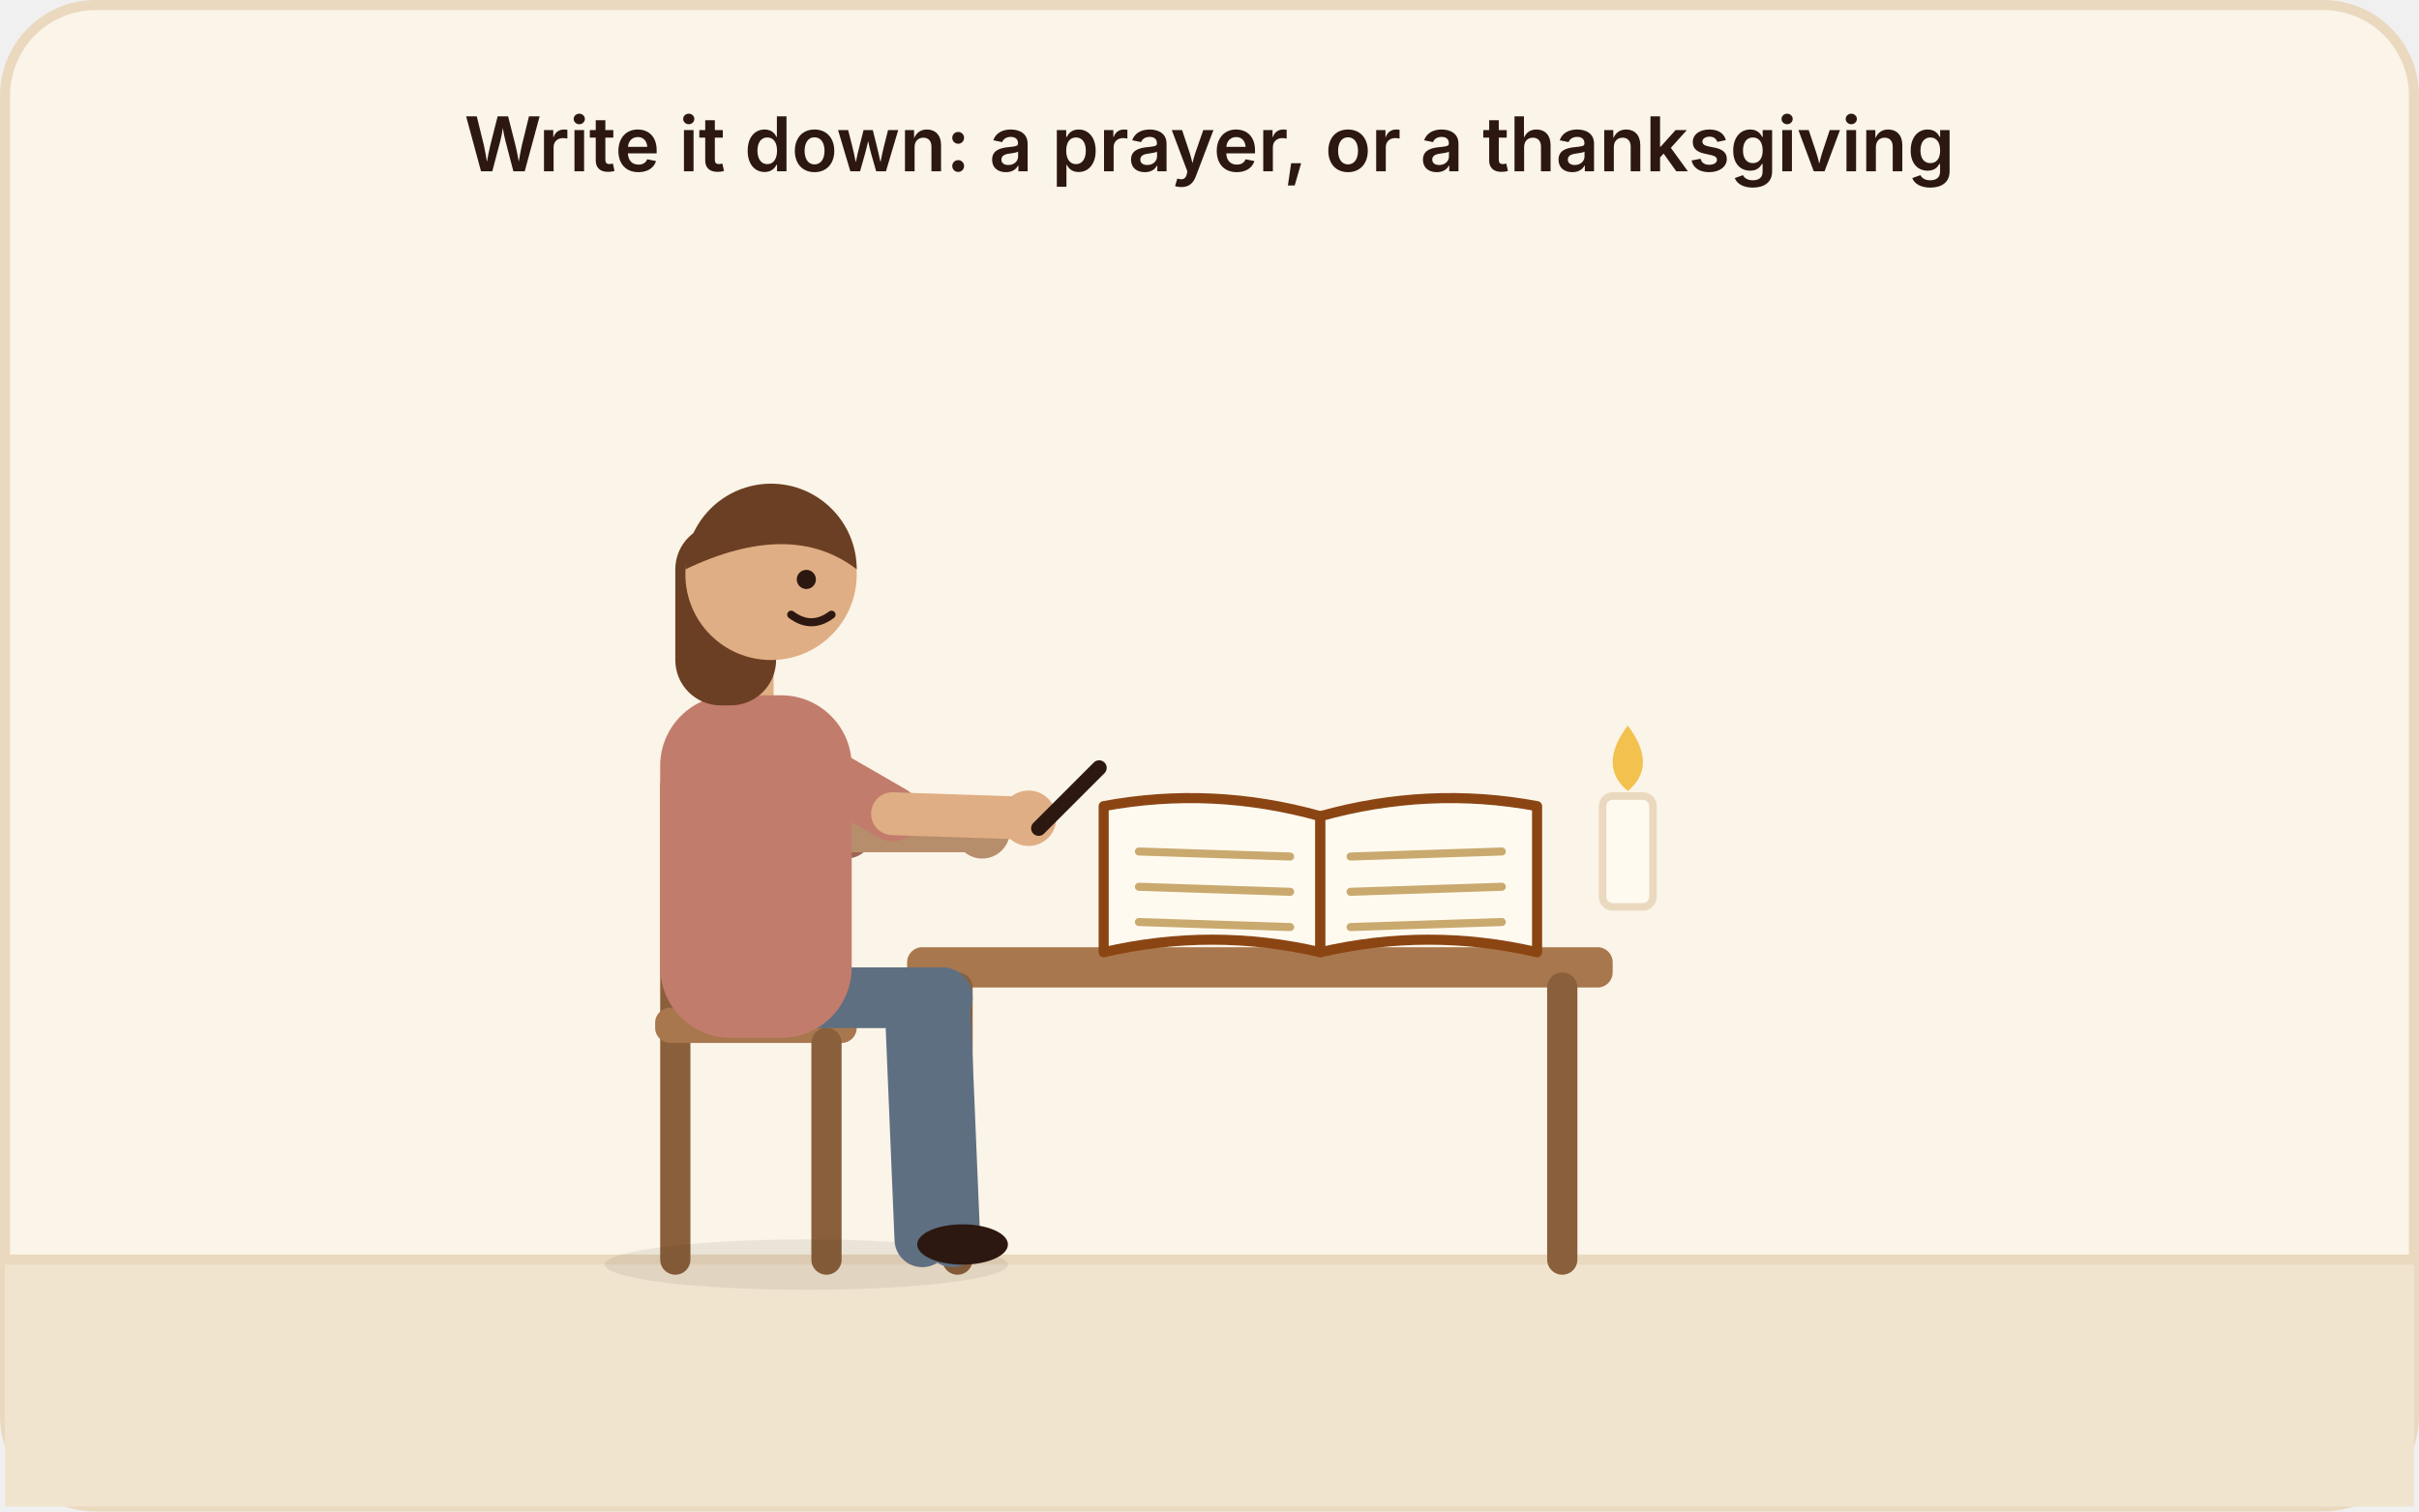
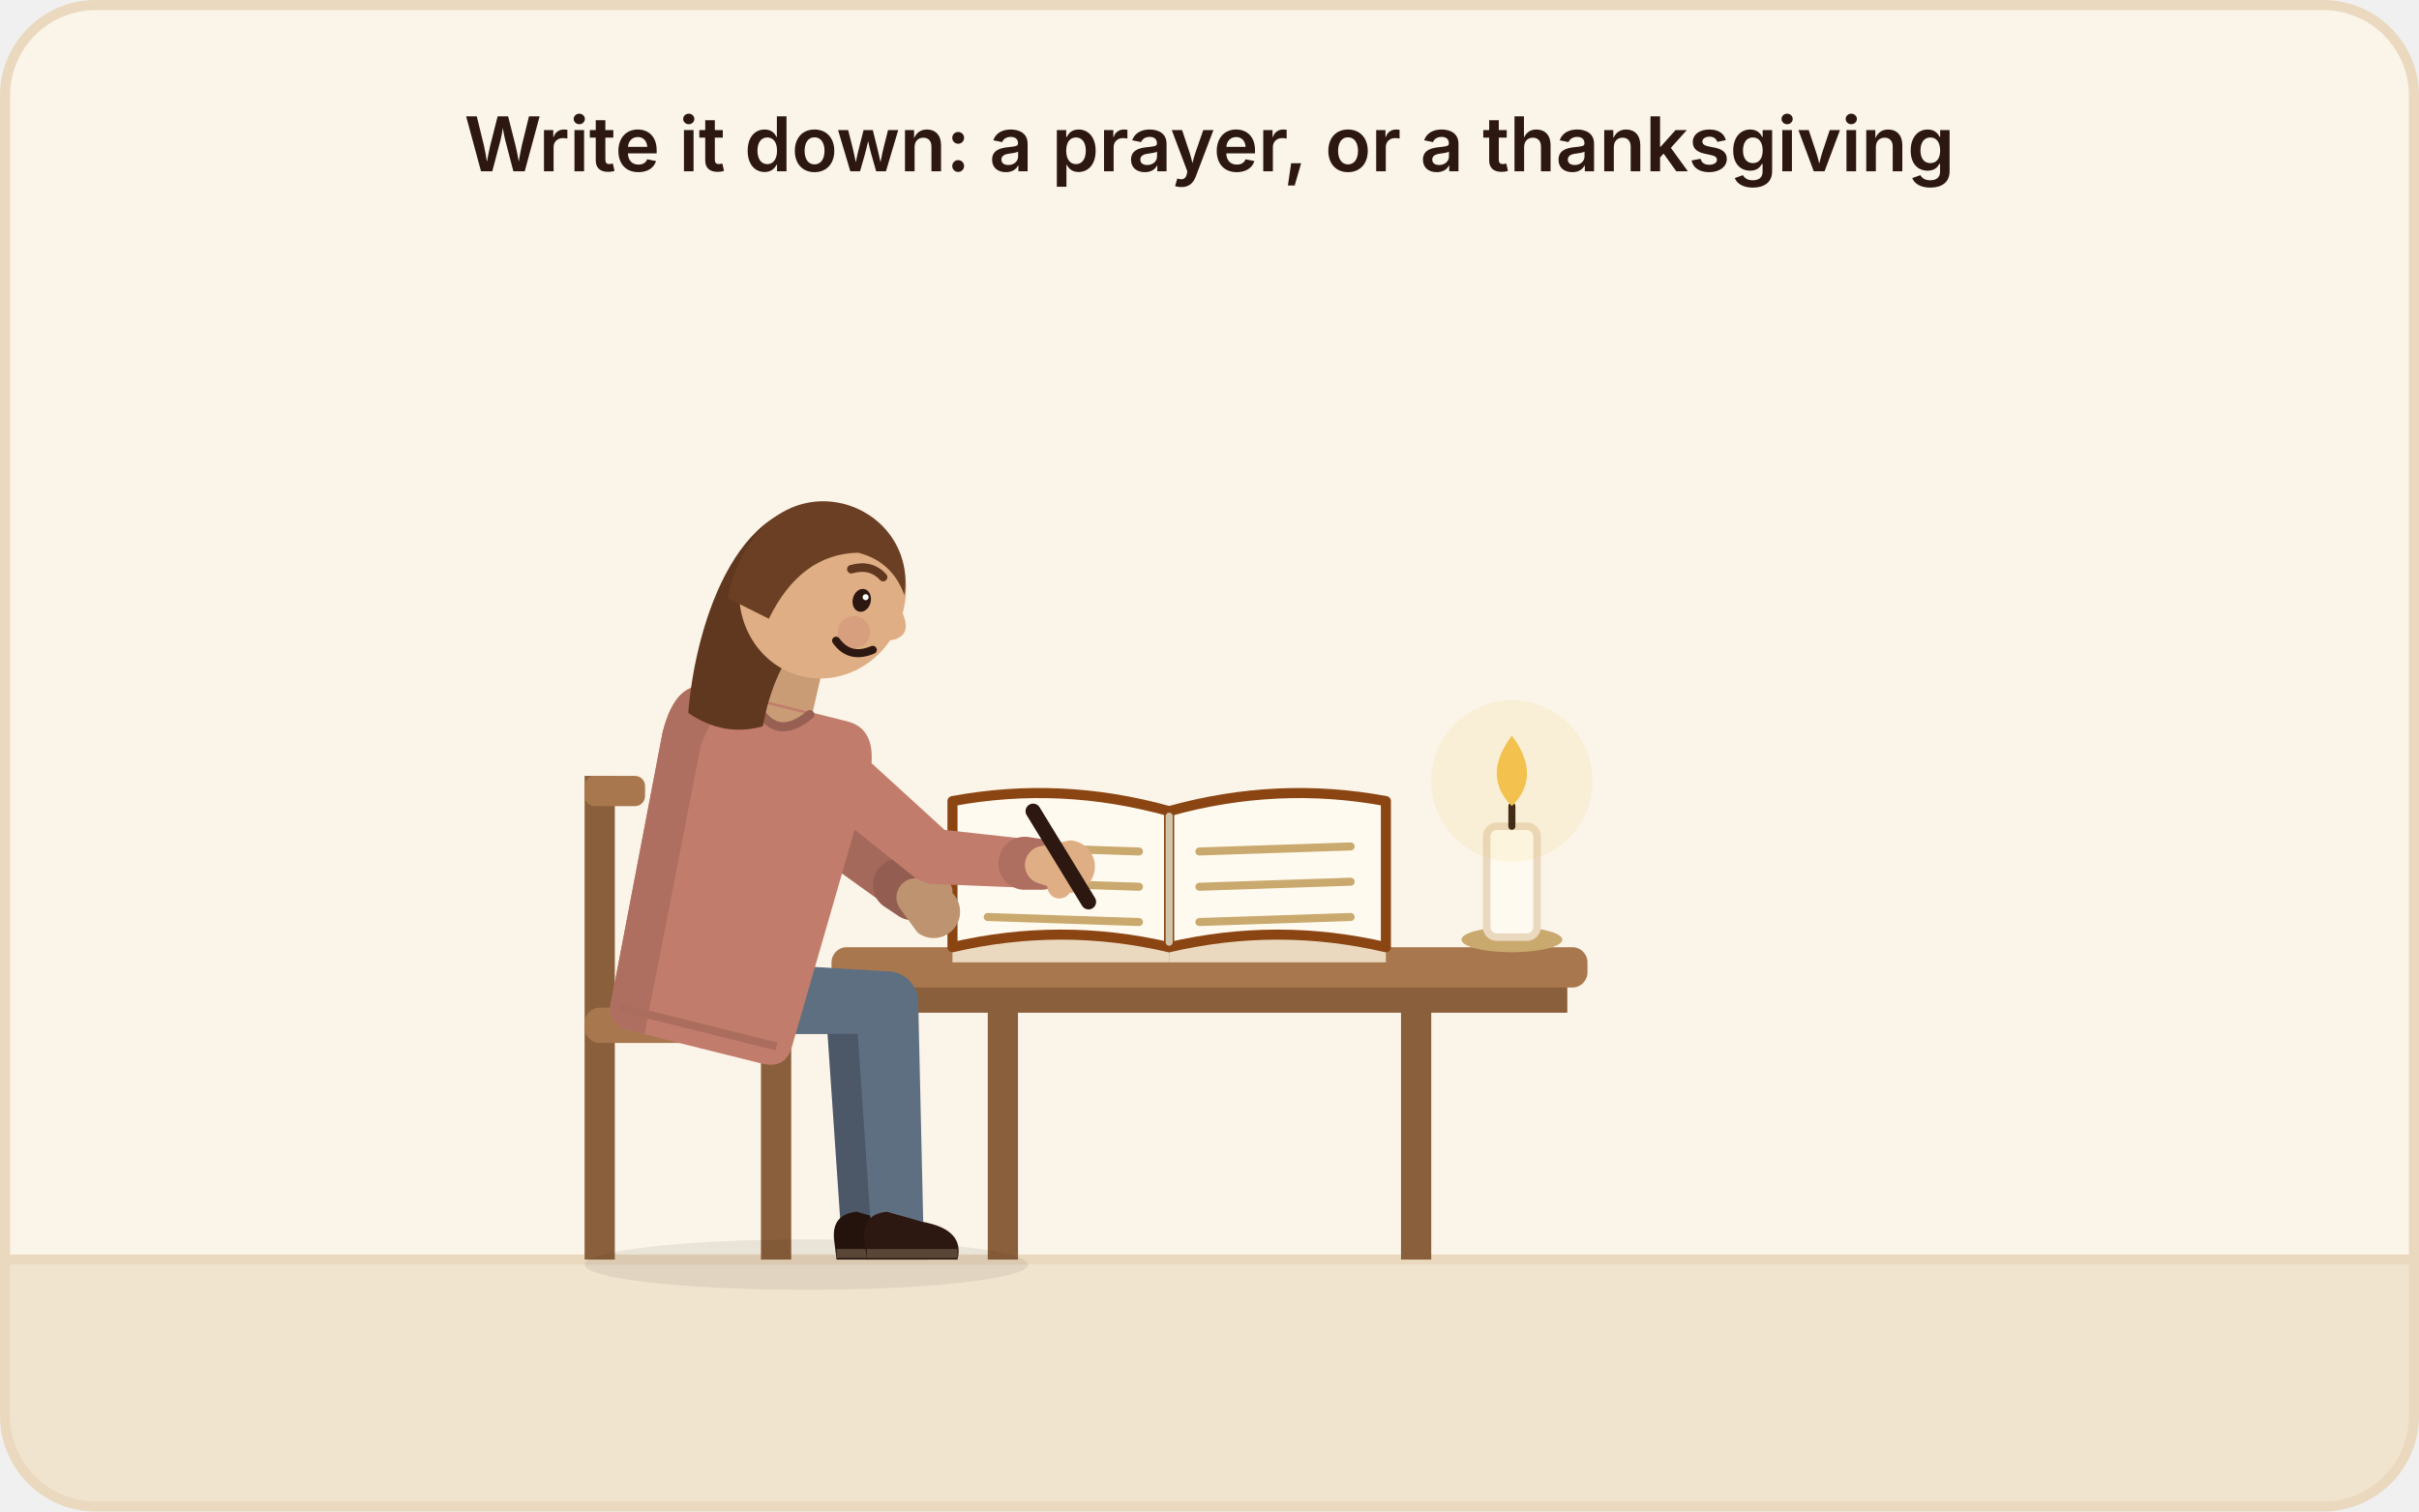
<svg xmlns="http://www.w3.org/2000/svg" viewBox="0 0 480 300" width="480" height="300" role="img" aria-labelledby="t d">
-   <rect x="1" y="1" width="478" height="298" rx="18" fill="#fbf4e8" stroke="#ead9bf" stroke-width="2" />
-   <rect x="1" y="250" width="478" height="49" rx="0" fill="#f1e4cf" />
-   <path d="M 1 281 L 1 281 Q 1 299 19 299 L 461 299 Q 479 299 479 281 L 479 250 L 1 250 Z" fill="#f1e4cf" />
-   <line x1="1" y1="250" x2="479" y2="250" stroke="#ead9bf" stroke-width="2" stroke-linecap="butt" />
-   <line x1="134" y1="156" x2="134" y2="250" stroke="#8a5f3b" stroke-width="6" stroke-linecap="round" />
-   <rect x="130" y="200" width="40" height="7" rx="3" fill="#a8774d" />
-   <line x1="164" y1="207" x2="164" y2="250" stroke="#8a5f3b" stroke-width="6" stroke-linecap="round" />
-   <rect x="180" y="188" width="140" height="8" rx="3" fill="#a8774d" />
-   <line x1="190" y1="196" x2="190" y2="250" stroke="#8a5f3b" stroke-width="6" stroke-linecap="round" />
-   <line x1="310" y1="196" x2="310" y2="250" stroke="#8a5f3b" stroke-width="6" stroke-linecap="round" />
-   <ellipse cx="160" cy="251" rx="40" ry="5" fill="#2c1810" opacity="0.08" />
-   <line x1="147" y1="198" x2="181" y2="198" stroke="#5f6f82" stroke-width="12" stroke-linecap="round" />
-   <line x1="181" y1="198" x2="183" y2="246" stroke="#5f6f82" stroke-width="11" stroke-linecap="round" />
-   <line x1="153" y1="198" x2="187" y2="198" stroke="#5f6f82" stroke-width="12" stroke-linecap="round" />
-   <line x1="187" y1="198" x2="189" y2="246" stroke="#5f6f82" stroke-width="11" stroke-linecap="round" />
-   <ellipse cx="191" cy="247" rx="9" ry="4" fill="#2c1810" />
-   <line x1="145" y1="147" x2="167.9" y2="164.9" stroke="#9f6557" stroke-width="11" stroke-linecap="round" />
-   <line x1="167.9" y1="164.9" x2="194.9" y2="164.9" stroke="#b78e6c" stroke-width="8.5" stroke-linecap="round" />
-   <circle cx="194.9" cy="164.9" r="5.5" fill="#b78e6c" />
-   <rect x="146.5" y="130" width="7" height="10" rx="0" fill="#e0ae84" />
-   <rect x="131" y="138" width="38" height="68" rx="14" fill="#c27c6b" />
-   <rect x="134" y="104" width="20" height="36" rx="9" fill="#6b3f23" />
-   <circle cx="153" cy="114" r="17" fill="#e0ae84" />
-   <path d="M 136 113 A 17 17 0 0 1 170 113 Q 157 103 136 113 Z" fill="#6b3f23" />
-   <circle cx="160" cy="115" r="1.9" fill="#2c1810" />
-   <path d="M 157 122 q 4 3 8 0" fill="none" stroke="#2c1810" stroke-width="1.6" stroke-linecap="round" stroke-linejoin="round" />
-   <line x1="152" y1="147" x2="177.1" y2="161.5" stroke="#c27c6b" stroke-width="11" stroke-linecap="round" />
-   <line x1="177.1" y1="161.5" x2="204.1" y2="162.4" stroke="#e0ae84" stroke-width="8.5" stroke-linecap="round" />
-   <circle cx="204.1" cy="162.4" r="5.5" fill="#e0ae84" />
-   <path d="M 262 162 Q 240.5 156 219 160 L 219 189 Q 240.5 184 262 189 Z" fill="#fffaf0" stroke="#8b4513" stroke-width="2" stroke-linecap="round" stroke-linejoin="round" />
-   <path d="M 262 162 Q 283.5 156 305 160 L 305 189 Q 283.5 184 262 189 Z" fill="#fffaf0" stroke="#8b4513" stroke-width="2" stroke-linecap="round" stroke-linejoin="round" />
-   <line x1="226" y1="169" x2="256" y2="170" stroke="#c9a96e" stroke-width="1.6" stroke-linecap="round" />
-   <line x1="268" y1="170" x2="298" y2="169" stroke="#c9a96e" stroke-width="1.6" stroke-linecap="round" />
-   <line x1="226" y1="176" x2="256" y2="177" stroke="#c9a96e" stroke-width="1.6" stroke-linecap="round" />
-   <line x1="268" y1="177" x2="298" y2="176" stroke="#c9a96e" stroke-width="1.6" stroke-linecap="round" />
-   <line x1="226" y1="183" x2="256" y2="184" stroke="#c9a96e" stroke-width="1.6" stroke-linecap="round" />
-   <line x1="268" y1="184" x2="298" y2="183" stroke="#c9a96e" stroke-width="1.6" stroke-linecap="round" />
-   <line x1="206.1" y1="164.4" x2="218.1" y2="152.4" stroke="#2c1810" stroke-width="3" stroke-linecap="round" />
-   <rect x="318" y="158" width="10" height="22" rx="2" fill="#fffaf0" stroke="#ead9bf" stroke-width="1.5" />
-   <path d="M 323 144 q 6 8 0 13 q -6 -5 0 -13 Z" fill="#f2c14e" />
-   <text x="240" y="34" font-family="system-ui, -apple-system, 'Segoe UI', sans-serif" font-size="15" font-weight="600" fill="#2c1810" text-anchor="middle">Write it down: a prayer, or a thanksgiving</text>
+   <defs>
+     <clipPath id="card">
+       <rect x="1" y="1" width="478" height="298" rx="18" fill="#000" />
+     </clipPath>
+   </defs>
+   <g clip-path="url(#card)">
+     <rect x="0" y="0" width="480" height="300" rx="0" fill="#fbf4e8" />
+     <rect x="0" y="250" width="480" height="50" rx="0" fill="#f1e4cf" />
+     <line x1="0" y1="250" x2="480" y2="250" stroke="#ead9bf" stroke-width="2" stroke-linecap="butt" />
+     <line x1="119" y1="154" x2="119" y2="250" stroke="#8a5f3b" stroke-width="6" stroke-linecap="butt" />
+     <rect x="116" y="154" width="12" height="6" rx="2" fill="#a8774d" />
+     <line x1="154" y1="207" x2="154" y2="250" stroke="#8a5f3b" stroke-width="6" stroke-linecap="butt" />
+     <rect x="116" y="200" width="41" height="7" rx="3" fill="#a8774d" />
+     <line x1="199" y1="196" x2="199" y2="250" stroke="#8a5f3b" stroke-width="6" stroke-linecap="butt" />
+     <line x1="281" y1="196" x2="281" y2="250" stroke="#8a5f3b" stroke-width="6" stroke-linecap="butt" />
+     <rect x="169" y="195" width="142" height="6" rx="0" fill="#8a5f3b" />
+     <rect x="165" y="188" width="150" height="8" rx="3" fill="#a8774d" />
+     <ellipse cx="160" cy="251" rx="44" ry="5" fill="#2c1810" opacity="0.08" />
+     <path d="M 232 188 Q 210.5 183 189 188 L 189 191 L 232 191 Z" fill="#ead9bf" />
+     <path d="M 232 161 Q 210.5 155 189 159 L 189 188 Q 210.5 183 232 188 Z" fill="#fffaf0" stroke="#8b4513" stroke-width="2" stroke-linecap="round" stroke-linejoin="round" />
+     <path d="M 232 188 Q 253.5 183 275 188 L 275 191 L 232 191 Z" fill="#ead9bf" />
+     <path d="M 232 161 Q 253.5 155 275 159 L 275 188 Q 253.5 183 232 188 Z" fill="#fffaf0" stroke="#8b4513" stroke-width="2" stroke-linecap="round" stroke-linejoin="round" />
+     <line x1="232" y1="162" x2="232" y2="187" stroke="#d2c3ab" stroke-width="1.4" stroke-linecap="round" />
+     <line x1="196" y1="168" x2="226" y2="169" stroke="#c9a96e" stroke-width="1.6" stroke-linecap="round" />
+     <line x1="238" y1="169" x2="268" y2="168" stroke="#c9a96e" stroke-width="1.6" stroke-linecap="round" />
+     <line x1="196" y1="175" x2="226" y2="176" stroke="#c9a96e" stroke-width="1.6" stroke-linecap="round" />
+     <line x1="238" y1="176" x2="268" y2="175" stroke="#c9a96e" stroke-width="1.6" stroke-linecap="round" />
+     <line x1="196" y1="182" x2="226" y2="183" stroke="#c9a96e" stroke-width="1.6" stroke-linecap="round" />
+     <line x1="238" y1="183" x2="268" y2="182" stroke="#c9a96e" stroke-width="1.6" stroke-linecap="round" />
+     <path d="M 136.8 205.2 L 169.8 205.2 A 6.2 6.2 0 0 0 170.2 192.8 L 137.2 190.8 A 7.2 7.2 0 0 0 136.8 205.2 Z" fill="#4c5868" />
+     <path d="M 163.8 199.3 L 166.8 243.2 A 5.2 5.2 0 0 0 177.2 242.8 L 176.2 198.7 A 6.2 6.2 0 0 0 163.8 199.3 Z" fill="#4c5868" />
+     <path d="M 166 250 L 184 250 Q 185.5 244 177 242.5 L 170 240.5 Q 165 241 165.5 246 Z" fill="#23130c" />
+     <line x1="166" y1="248.8" x2="184" y2="248.8" stroke="#5a4636" stroke-width="1.8" stroke-linecap="butt" />
+     <path d="M 142.8 205.2 L 175.8 205.2 A 6.2 6.2 0 0 0 176.2 192.8 L 143.2 190.8 A 7.2 7.2 0 0 0 142.8 205.2 Z" fill="#5f6f82" />
+     <path d="M 169.8 199.3 L 172.8 243.2 A 5.2 5.2 0 0 0 183.2 242.8 L 182.2 198.7 A 6.2 6.2 0 0 0 169.8 199.3 Z" fill="#5f6f82" />
+     <path d="M 172 250 L 190 250 Q 191.5 244 183 242.5 L 176 240.5 Q 171 241 171.5 246 Z" fill="#2c1810" />
+     <line x1="172" y1="248.8" x2="190" y2="248.8" stroke="#5a4636" stroke-width="1.8" stroke-linecap="butt" />
+     <g transform="rotate(14 140 198)">
+       <path d="M 126.2 152.9 L 152.7 164.6 A 5.5 5.5 0 0 0 157.5 154.7 L 131.8 141.1 A 6.5 6.5 0 0 0 126.2 152.9 Z" fill="#a4695a" />
+       <path d="M 152.9 164.6 L 173 172.6 A 4.8 4.8 0 0 0 176.8 163.9 L 157.3 154.6 A 5.5 5.5 0 0 0 152.9 164.6 Z" fill="#a4695a" />
+       <path d="M 169.8 171.8 L 172.9 172.9 A 5 5 0 0 0 176.9 163.7 L 174 162.2 A 5.2 5.2 0 0 0 169.8 171.8 Z" fill="#935e51" />
+       <path d="M 173.4 171.7 L 177.7 175.3 A 5.2 5.2 0 0 0 181.9 165.7 L 176.4 164.9 A 3.8 3.8 0 0 0 173.4 171.7 Z" fill="#be9370" />
+       <circle cx="180.1" cy="166.2" r="2.4" fill="#be9370" />
+       <path d="M 147 142.4 L 146.7 126.3 A 4.8 4.8 0 0 0 137.3 125.7 L 135 141.6 A 6 6 0 0 0 147 142.4 Z" fill="#c99c76" />
+       <path d="M 126 138 Q 119 138 119 149 L 122 203 Q 122 208 127 208 L 154 208 Q 159 208 159 203 L 161 149 Q 161 138 154 138 Z" fill="#c27c6b" />
+       <path d="M 126 138 Q 119 138 119 149 L 122 203 Q 122 208 127 208 L 130 208 L 127 150 Q 128 140 132 138 Z" fill="#ae6f60" />
+       <line x1="124" y1="204" x2="156" y2="204" stroke="#aa6d5e" stroke-width="1.6" stroke-linecap="butt" />
+       <path d="M 135 138.5 Q 141 146 146.5 138.5" fill="#c99c76" stroke="#976053" stroke-width="1.8" stroke-linecap="round" stroke-linejoin="round" />
+       <path d="M 143 97 C 122 97 120 126 123 144 Q 131 147 138 143 Q 137 128 145 118 Z" fill="#60381f" />
+       <path d="M 158.2 113 Q 163.5 118.5 158 120.5 Z" fill="#e0ae84" />
+       <ellipse cx="143" cy="114" rx="16.5" ry="17.5" fill="#e0ae84" />
+       <path d="M 159 111 C 157 91 124.5 89 125 120 L 134 122 Q 137 108 148 105 Q 155 105 159 111 Z" fill="#6b3f23" />
+       <path d="M 147.5 108.5 Q 151 106.5 154 108.5" fill="none" stroke="#60381f" stroke-width="1.7" stroke-linecap="round" stroke-linejoin="round" />
+       <ellipse cx="151" cy="114" rx="1.8" ry="2.3" fill="#2c1810" />
+       <circle cx="151.6" cy="113.2" r="0.6" fill="#ffffff" />
+       <circle cx="151" cy="120.5" r="3.2" fill="#c27c6b" opacity="0.3" />
+       <path d="M 148 123 q 3.5 3 7.5 0" fill="none" stroke="#2c1810" stroke-width="1.6" stroke-linecap="round" stroke-linejoin="round" />
+       <path d="M 148.1 152.8 L 174.5 164.8 A 5.5 5.5 0 0 0 179.4 155 L 153.9 141.2 A 6.5 6.5 0 0 0 148.1 152.8 Z" fill="#c27c6b" />
+       <path d="M 177.9 165.3 L 199.1 160.9 A 4.8 4.8 0 0 0 197.4 151.6 L 176 154.5 A 5.5 5.5 0 0 0 177.9 165.3 Z" fill="#c27c6b" />
+       <path d="M 195.9 162 L 199.1 161.2 A 5 5 0 0 0 197.4 151.3 L 194.2 151.6 A 5.2 5.2 0 0 0 195.9 162 Z" fill="#ae6f60" />
+       <path d="M 198.9 160 L 204.5 160.5 A 5.2 5.2 0 0 0 202.7 150.2 L 197.6 152.6 A 3.8 3.8 0 0 0 198.9 160 Z" fill="#e0ae84" />
+       <circle cx="202.8" cy="159.6" r="2.4" fill="#e0ae84" />
+     </g>
+     <line x1="205" y1="161" x2="216" y2="179" stroke="#2c1810" stroke-width="3" stroke-linecap="round" />
+     <ellipse cx="300" cy="186.5" rx="10" ry="2.5" fill="#c9a96e" />
+     <rect x="295" y="164" width="10" height="22" rx="2" fill="#fffaf0" stroke="#ead9bf" stroke-width="1.5" />
+     <line x1="300" y1="164" x2="300" y2="160" stroke="#2c1810" stroke-width="1.4" stroke-linecap="round" />
+     <path d="M 300 146 q 6 8 0 14 q -6 -6 0 -14 Z" fill="#f2c14e" />
+     <circle cx="300" cy="155" r="16" fill="#f2c14e" opacity="0.12" />
+     <text x="240" y="34" font-family="system-ui, -apple-system, 'Segoe UI', sans-serif" font-size="15" font-weight="600" fill="#2c1810" text-anchor="middle">Write it down: a prayer, or a thanksgiving</text>
+   </g>
+   <rect x="1" y="1" width="478" height="298" rx="18" fill="none" stroke="#ead9bf" stroke-width="2" />
</svg>
